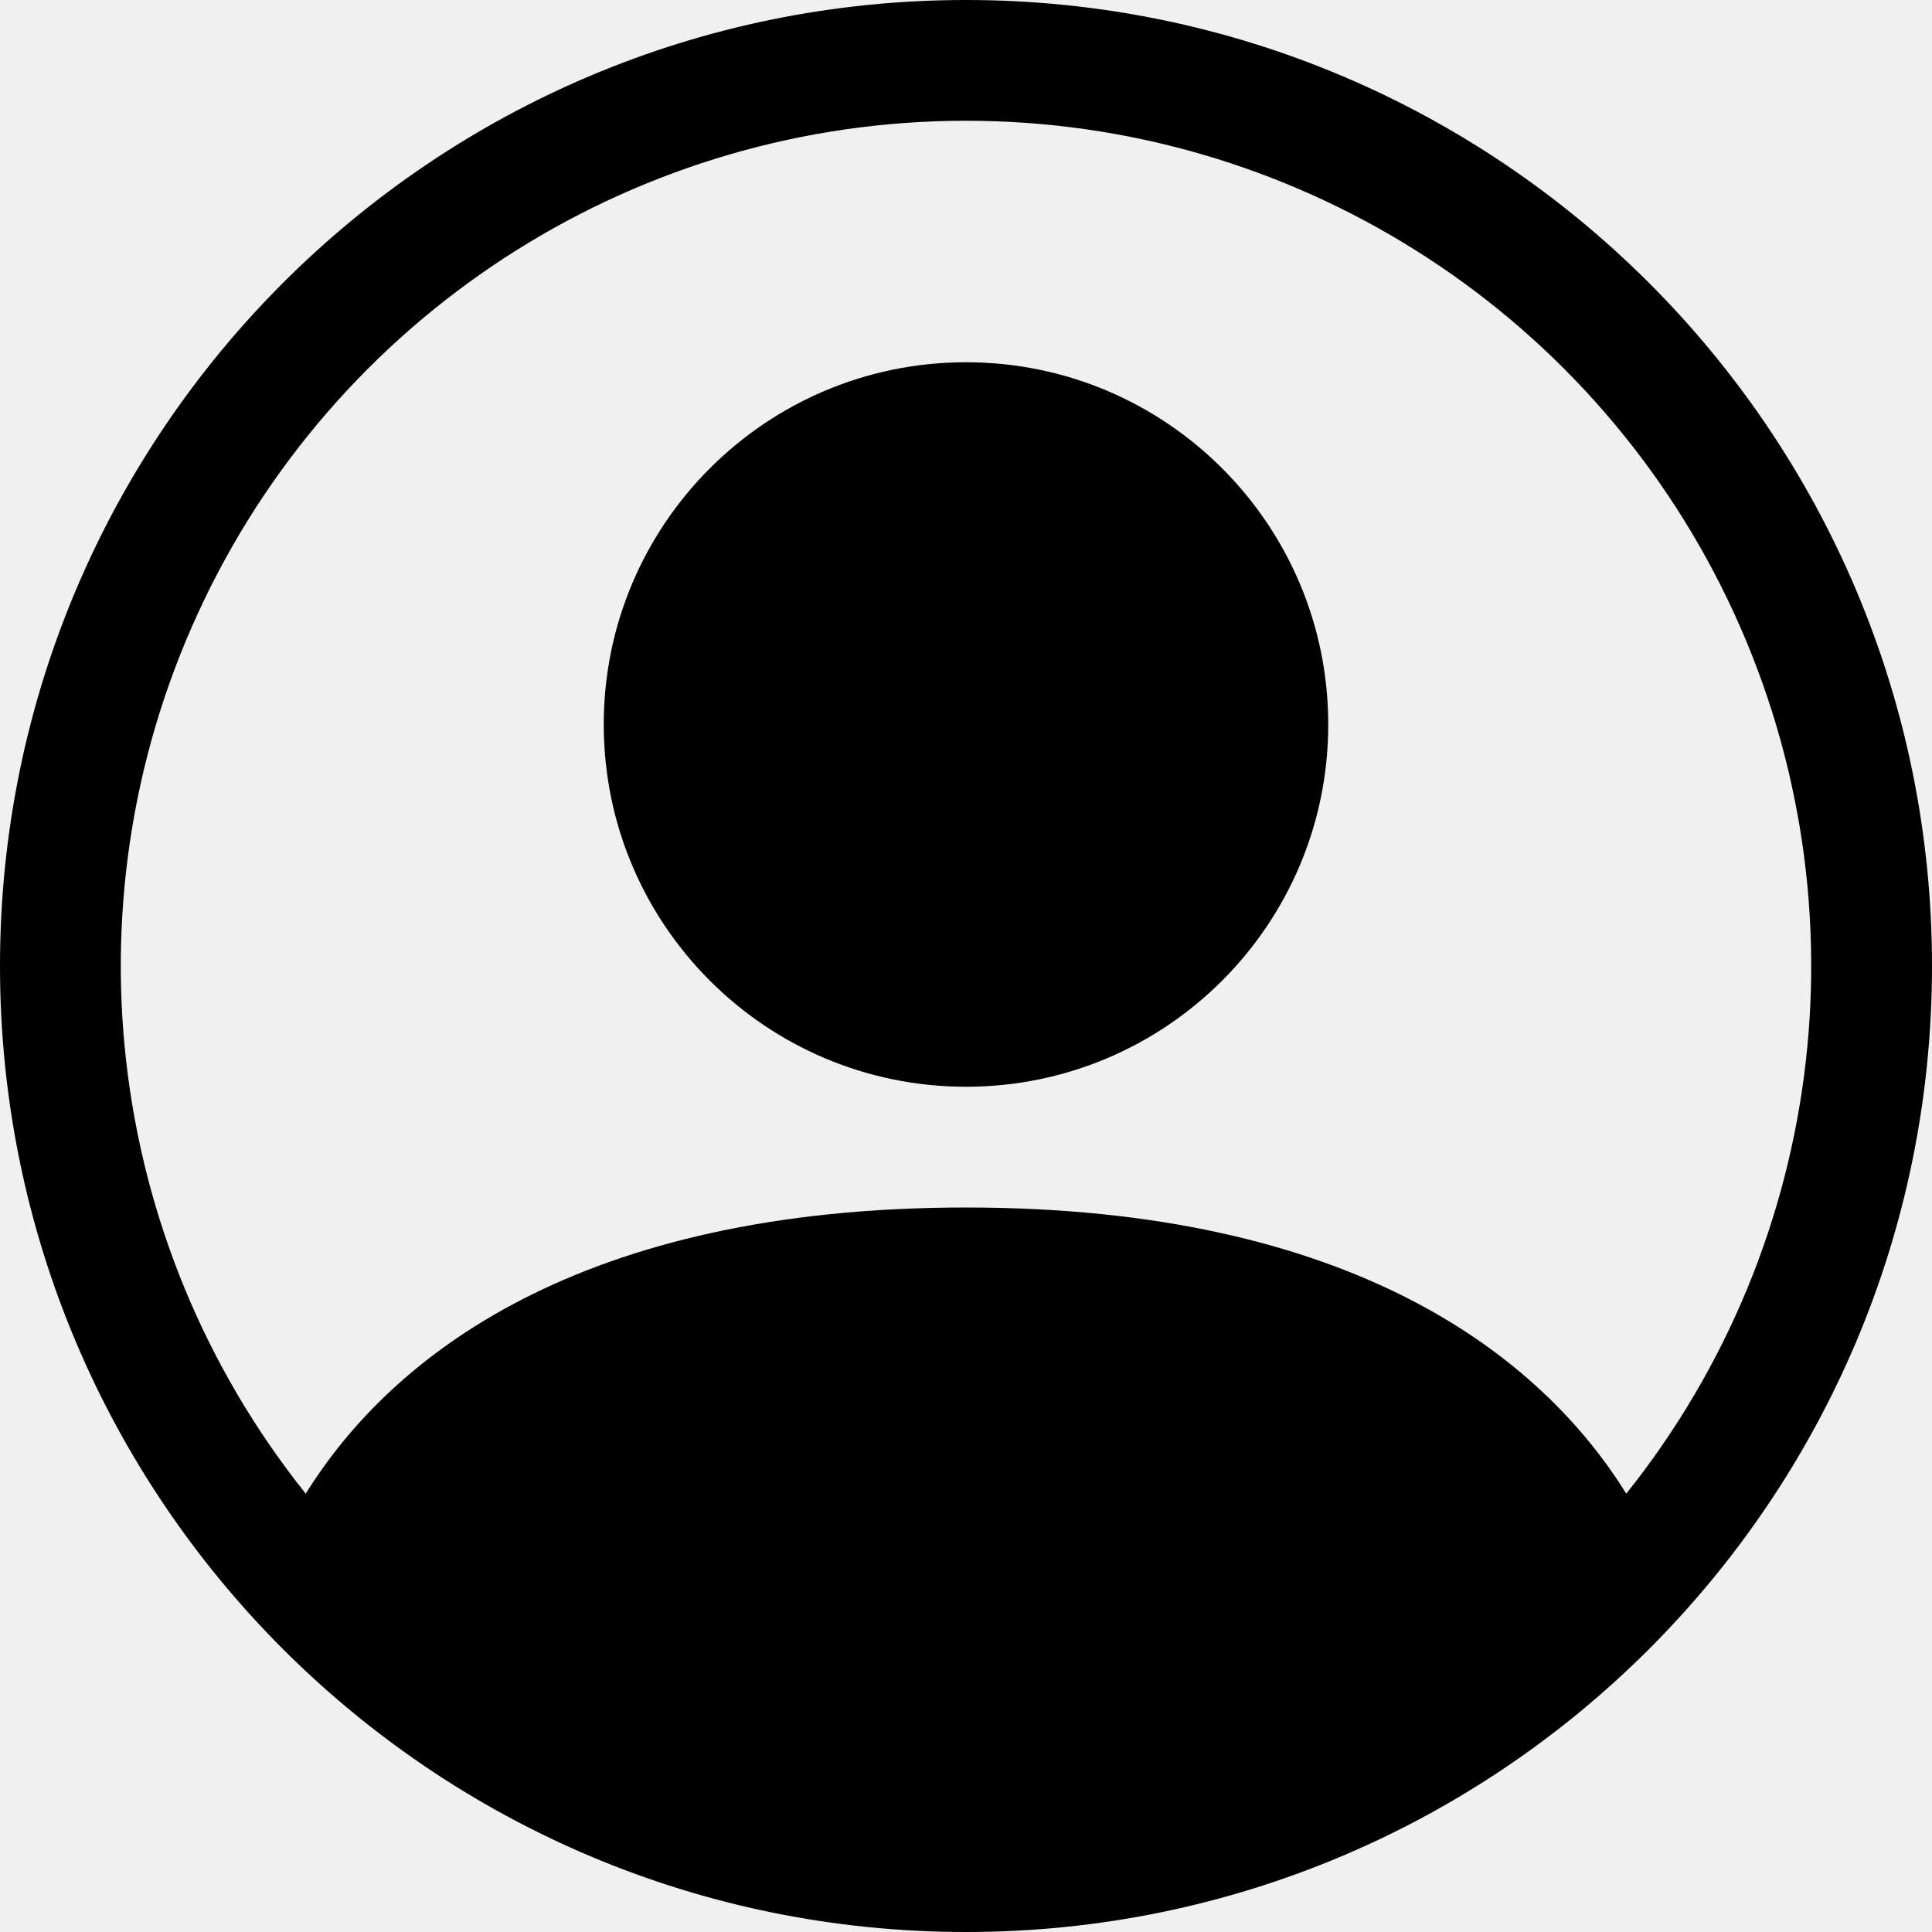
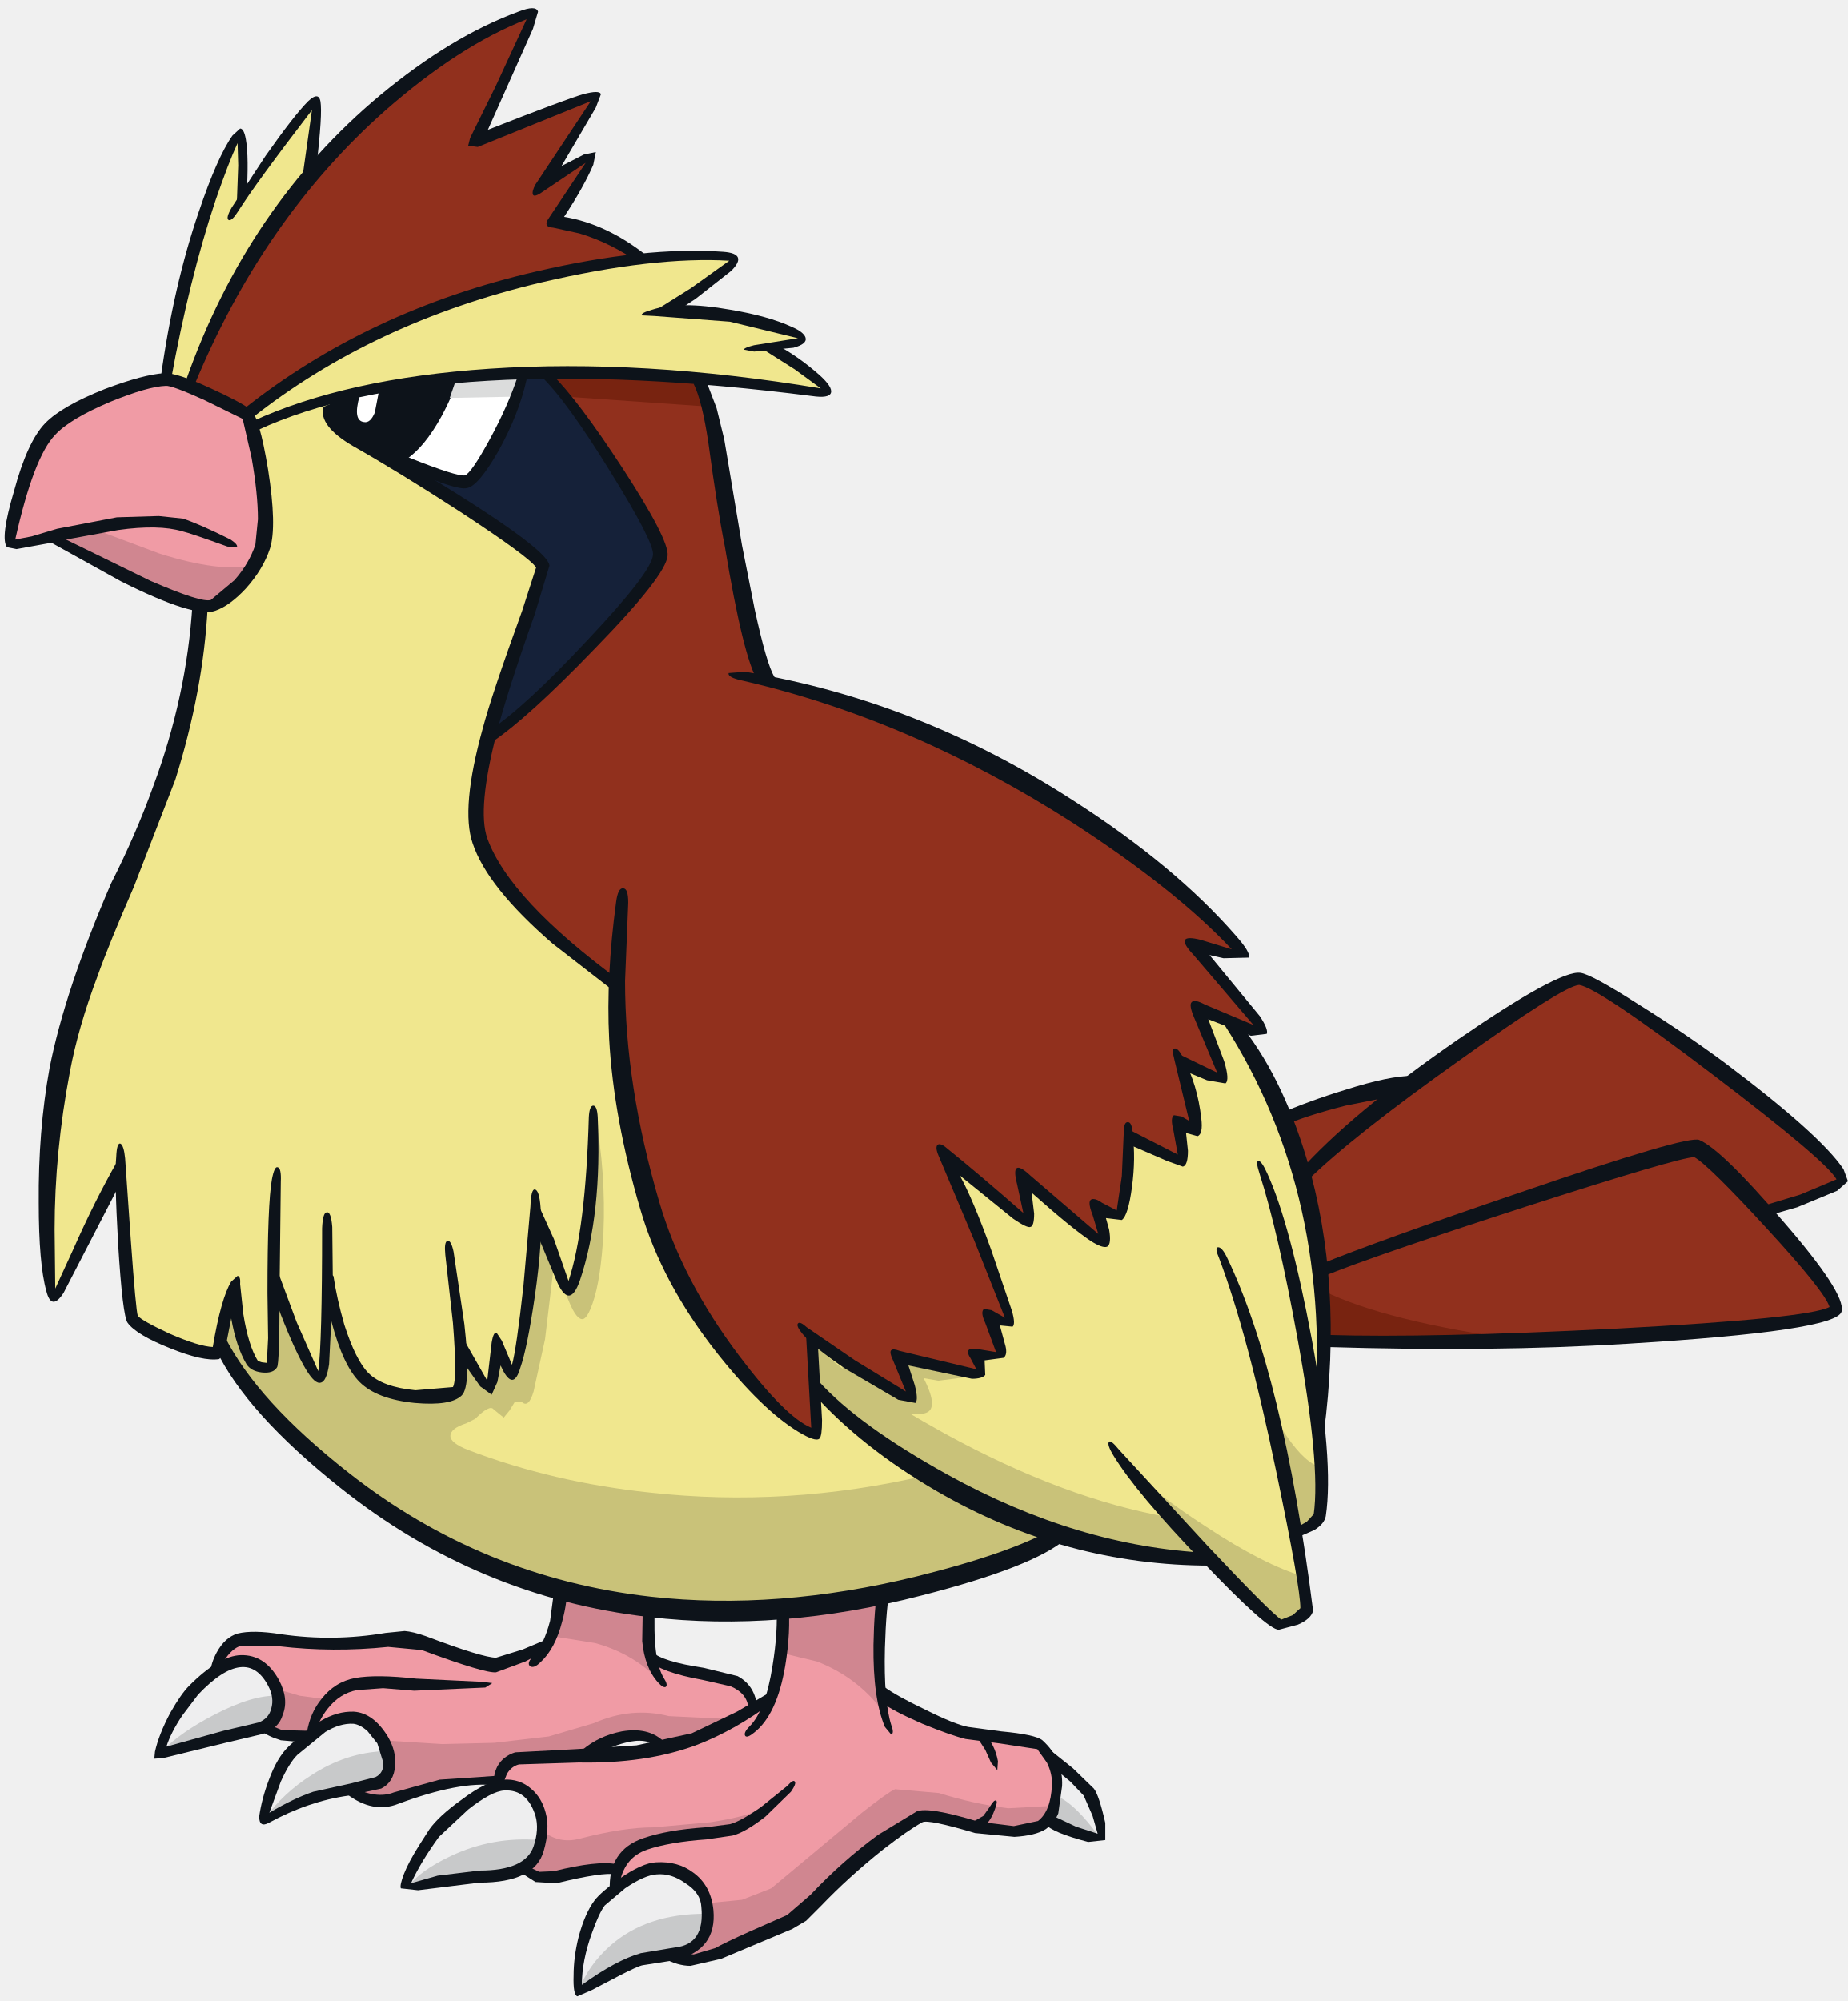
- <svg xmlns="http://www.w3.org/2000/svg" width="16" height="16" fill="currentColor" class="bi bi-person-circle" viewBox="0 0 16 16">
-   <path d="M11 6a3 3 0 1 1-6 0 3 3 0 0 1 6 0" />
-   <path fill-rule="evenodd" d="M0 8a8 8 0 1 1 16 0A8 8 0 0 1 0 8m8-7a7 7 0 0 0-5.468 11.37C3.242 11.226 4.805 10 8 10s4.757 1.225 5.468 2.37A7 7 0 0 0 8 1" />
+ <svg xmlns="http://www.w3.org/2000/svg" version="1.1" width="145px" height="157px" viewBox="-0.4 -0.3 145.45 156.75">
+   <g>
+     <path fill="#eeeeef" d="M82.25 142.6 L81.6 139.0 82.7 138.0 84.2 139.2 85.3 140.4 85.95 142.3 86.2 143.95 84.3 143.5 Q82.55 142.95 82.25 142.6" />
+     <path fill="#f09ba5" d="M47.85 147.9 Q48.0 146.85 48.25 146.3 47.05 146.15 43.3 147.1 42.4 147.3 41.8 147.1 L40.8 146.55 38.65 139.75 Q39.05 138.1 40.3 137.7 L47.9 137.4 Q51.6 137.15 54.2 136.25 L57.75 134.45 60.25 132.8 Q60.85 131.05 61.1 128.7 L61.2 125.6 65.4 123.0 69.2 124.35 Q69.0 125.15 68.9 127.65 68.8 130.55 69.05 132.75 L72.25 134.45 Q74.55 135.5 75.7 135.7 L79.05 136.15 81.55 136.6 82.45 137.8 Q82.95 138.85 82.9 139.9 82.75 142.2 81.55 143.05 80.9 143.5 79.4 143.55 L76.5 143.15 Q72.5 142.05 72.0 142.35 71.1 142.8 69.15 144.1 66.55 145.85 65.25 147.15 L63.15 149.45 61.7 150.5 Q60.95 150.75 58.8 151.75 56.85 152.65 56.15 153.05 L54.25 153.6 52.0 153.3 47.85 147.9" />
+     <path fill="#f09ba5" d="M58.75 133.8 L55.25 136.95 51.5 136.7 Q50.45 135.7 48.6 136.1 47.35 136.4 46.2 137.1 L42.6 139.5 38.6 139.55 34.35 139.85 30.75 140.85 28.7 141.05 27.25 140.35 23.8 136.05 21.7 135.95 20.15 135.35 16.15 131.3 Q16.2 130.75 16.8 129.8 17.55 128.6 18.45 128.35 19.45 128.1 21.25 128.35 L24.9 128.7 30.05 128.5 31.45 128.4 32.95 128.75 Q37.65 130.55 38.6 130.45 L40.8 129.7 42.7 128.8 43.55 126.2 43.75 124.2 47.55 123.2 50.7 125.65 Q50.5 127.8 50.75 129.45 52.0 130.7 54.95 131.05 L57.4 131.6 Q58.6 132.2 58.75 133.8" />
+     <path fill="#91301d" d="M97.15 95.3 L100.35 87.5 Q102.45 86.6 105.35 85.85 L110.45 85.05 119.05 79.05 Q123.25 76.3 123.95 76.35 125.35 76.55 134.85 83.65 144.5 90.85 144.55 92.15 144.55 92.75 138.15 94.75 144.4 101.3 144.1 102.4 143.85 103.4 127.65 104.3 112.2 105.15 104.0 104.85 L97.15 95.3" />
+     <path fill="#f0e78e" d="M25.85 25.3 L41.15 30.55 83.25 92.3 82.85 120.0 Q79.5 121.95 71.95 123.8 60.75 126.6 50.8 125.45 37.2 123.9 26.65 115.7 19.5 110.15 16.9 105.0 L16.75 105.85 Q15.7 106.0 13.0 104.85 L10.05 103.2 Q9.8 102.8 9.45 98.1 9.15 93.65 9.15 91.35 L6.4 96.8 3.9 101.25 Q3.5 101.25 3.55 95.6 3.6 89.1 4.65 83.6 5.6 78.7 8.55 71.7 L12.4 62.1 14.4 55.5 Q15.3 52.1 15.5 47.1 L15.4 31.25 25.85 25.3" />
+     <path fill="#f0e78e" d="M96.35 79.7 Q105.05 93.3 103.35 112.15 103.75 116.55 103.45 118.55 103.4 119.0 102.65 119.55 L101.6 120.1 Q102.6 125.65 102.45 126.0 102.4 126.4 101.5 126.8 L100.25 127.15 Q99.85 127.15 94.9 122.0 84.4 121.5 74.05 115.9 66.95 112.05 63.95 108.65 L60.25 99.45 70.95 80.25 91.75 76.15 96.35 79.7" />
+     <path fill="#91301d" d="M87.05 65.6 Q91.3 68.6 94.7 71.65 97.5 74.15 97.35 74.35 97.1 74.7 93.3 73.6 99.1 79.95 98.8 80.35 98.45 80.8 93.75 78.6 96.0 83.8 95.65 84.05 95.35 84.25 92.6 82.95 L93.5 86.15 Q93.85 88.1 93.65 88.15 L92.85 87.95 92.3 87.6 Q92.9 90.5 92.45 90.6 L88.55 88.85 Q88.6 90.6 88.25 92.75 L87.65 94.95 Q87.3 95.2 85.75 94.05 86.75 96.65 86.4 96.95 86.1 97.3 79.95 91.85 80.85 95.2 80.4 95.3 79.95 95.4 73.95 90.15 79.25 103.2 78.95 103.4 78.65 103.65 77.4 102.85 78.5 105.65 78.3 106.0 78.05 106.3 76.4 106.0 77.05 107.0 76.5 107.3 75.95 107.65 70.3 106.1 71.6 109.2 71.15 109.3 L67.9 107.55 63.45 104.55 63.8 112.0 Q62.5 112.55 58.05 107.1 53.0 100.9 51.0 94.05 48.35 84.9 48.35 77.05 39.35 70.6 37.5 65.5 36.4 62.35 39.3 53.2 42.4 44.5 42.35 43.9 42.3 43.2 36.0 39.1 L27.65 34.0 Q25.85 32.95 25.55 32.35 25.4 32.1 25.6 31.1 27.95 30.2 32.7 29.5 42.3 28.1 54.6 29.1 55.15 30.2 55.55 32.75 L56.45 38.7 57.95 46.85 Q58.9 51.45 59.7 52.8 73.9 56.4 87.05 65.6" />
+     <path fill="#152139" d="M42.75 29.0 Q44.8 30.95 48.1 36.45 51.45 41.9 51.35 43.05 51.25 44.5 46.1 50.0 41.1 55.25 38.35 57.1 L42.35 43.85 Q41.6 42.9 33.75 37.85 L25.75 32.65 Q25.4 32.35 25.5 31.55 L25.65 30.85 Q30.05 29.25 36.85 28.95 40.25 28.8 42.75 29.0" />
+     <path fill="#ffffff" d="M30.85 29.85 Q36.85 28.85 40.7 28.8 39.9 31.25 38.4 34.1 36.85 37.0 36.25 37.1 35.5 37.25 31.75 35.75 28.0 34.25 26.6 33.25 L25.9 32.7 Q25.3 31.95 25.65 30.85 L30.85 29.85" />
+     <path fill="#0d131a" d="M31.55 35.5 Q30.45 35.2 28.3 34.15 26.2 33.1 25.75 32.65 25.4 32.3 25.5 31.55 L25.65 30.85 Q30.2 29.5 35.5 29.15 35.5 29.95 34.35 32.1 33.0 34.55 31.55 35.5" />
+     <path fill="#f0e78e" d="M57.3 19.75 L54.95 21.8 52.15 23.8 Q56.05 23.45 62.75 25.9 L60.2 26.7 63.35 28.85 64.65 30.15 48.3 28.75 Q29.9 28.2 19.65 32.95 L19.05 31.95 Q29.8 23.4 44.55 20.6 L53.7 19.6 57.3 19.75" />
+     <path fill="#91301d" d="M50.2 19.65 Q45.6 20.15 39.35 21.9 26.95 25.5 19.05 31.95 L14.45 29.45 Q20.45 14.9 31.4 6.2 36.9 1.85 41.4 0.45 41.7 0.6 37.05 10.45 46.15 6.85 46.3 7.05 L42.15 14.1 44.0 12.85 Q45.9 11.6 46.05 11.7 46.35 11.95 43.2 16.75 L45.3 17.2 Q47.85 18.0 50.2 19.65" />
+     <path fill="#f0e78e" d="M24.4 7.35 L24.2 10.55 23.85 13.65 20.55 18.15 Q16.75 23.8 14.4 29.75 L12.6 29.2 Q14.25 20.25 16.45 14.4 18.1 9.9 18.55 10.1 18.8 10.25 18.55 15.15 24.2 7.3 24.4 7.35" />
+     <path fill="#eeeeef" d="M12.3 137.25 Q12.55 136.0 13.45 134.35 14.2 133.0 14.85 132.35 L16.75 130.85 Q17.95 130.05 18.5 130.05 19.45 130.1 20.05 130.45 L21.1 131.8 Q21.7 132.85 21.55 133.8 21.35 134.85 20.15 135.35 L16.8 136.1 Q14.05 136.6 12.3 137.25" />
+     <path fill="#eeeeef" d="M28.85 135.2 L29.75 136.3 Q31.0 138.8 29.35 139.65 L26.1 140.35 Q23.3 140.8 20.5 142.35 20.65 141.05 21.15 139.6 21.8 137.95 22.7 137.1 L25.0 135.2 Q26.25 134.45 27.45 134.55 28.1 134.6 28.85 135.2" />
+     <path fill="#eeeeef" d="M41.95 144.9 Q41.6 146.1 40.5 146.55 L37.35 147.0 33.2 147.45 31.65 147.75 Q31.5 147.65 32.35 146.0 L33.8 143.6 Q34.5 142.65 36.15 141.4 38.1 139.95 39.25 139.85 40.35 139.8 41.2 140.6 41.8 141.2 42.1 142.15 42.4 143.2 41.95 144.9" />
+     <path fill="#eeeeef" d="M51.3 146.4 Q52.8 146.3 53.85 147.1 55.1 148.0 55.3 149.7 55.45 151.25 54.3 152.3 L52.8 153.1 50.1 153.5 Q49.55 153.6 47.25 154.85 45.2 155.95 45.15 155.8 44.75 154.3 45.6 151.8 46.15 150.2 46.8 149.15 47.1 148.6 48.6 147.6 50.3 146.45 51.3 146.4" />
+     <path fill="#ffffff" d="M29.4 30.25 L29.1 31.8 Q28.75 32.65 28.25 32.55 27.35 32.45 27.9 30.5 L29.4 30.25" />
+     <path fill="#f09ba5" d="M12.6 29.2 Q13.25 29.15 16.05 30.45 L19.05 31.95 Q19.45 32.25 20.05 36.25 20.7 40.6 20.15 42.35 19.6 43.9 18.4 45.3 17.35 46.55 16.35 46.95 15.4 47.4 10.1 44.95 6.05 43.1 3.65 41.7 L0.5 42.1 Q0.2 41.7 1.15 38.35 2.25 34.65 3.6 33.2 4.8 31.9 8.05 30.55 11.1 29.3 12.6 29.2" />
+     <path fill="#c9c279" d="M45.9 93.85 L46.4 88.55 46.45 87.0 Q47.3 91.7 47.1 96.35 46.9 100.05 46.25 101.9 45.85 103.05 45.5 103.15 45.0 103.25 44.4 101.8 L43.2 98.9 42.5 104.75 41.6 108.85 Q41.2 110.2 40.65 109.65 L40.1 109.7 39.7 110.35 39.25 110.9 38.45 110.25 Q38.15 109.85 37.0 111.0 L36.3 111.35 Q35.05 111.75 35.05 112.35 35.05 112.9 36.45 113.45 43.15 116.0 50.75 116.8 61.55 118.0 72.5 115.45 L76.2 117.4 Q80.4 119.5 82.75 119.95 78.65 122.2 72.0 123.9 58.65 127.4 45.85 124.85 33.0 122.3 23.7 113.35 20.8 110.5 18.6 107.4 L17.0 104.85 Q16.95 104.5 17.55 102.7 L18.1 100.95 18.55 103.65 Q19.05 106.4 19.55 106.75 20.35 107.25 20.95 106.75 L21.15 100.3 Q24.35 107.7 24.75 107.65 25.15 107.6 25.35 100.5 L26.4 103.75 Q27.55 107.15 28.35 107.75 29.6 108.7 31.45 109.1 33.85 109.65 35.6 108.75 35.95 108.6 35.75 105.45 37.8 108.5 38.1 108.4 38.35 108.35 38.7 105.15 39.6 107.35 39.85 107.35 40.1 107.35 40.75 103.65 41.5 99.35 41.75 94.95 L44.3 100.65 Q45.4 98.9 45.9 93.85" />
+     <path fill="#c9c279" d="M72.7 115.25 Q69.25 113.2 66.25 110.7 L63.95 108.6 63.7 105.15 Q66.9 108.25 73.95 112.15 83.35 117.3 91.65 118.75 L94.6 122.05 Q83.6 121.95 72.7 115.25" />
+     <path fill="#c9c279" d="M103.55 114.8 L103.7 116.3 Q103.8 117.9 103.4 118.5 102.8 119.45 101.7 119.7 L99.65 110.05 Q99.9 110.95 100.9 112.4 102.35 114.5 103.55 114.8" />
+     <path fill="#c9c279" d="M102.2 123.4 L102.55 126.2 Q102.2 126.8 100.25 127.15 98.05 125.6 93.45 120.45 L89.35 115.55 Q90.7 117.0 94.55 119.5 99.1 122.5 102.2 123.4" />
+     <path fill="#d08690" d="M21.5 132.3 L23.2 132.8 25.45 133.1 24.9 133.8 Q24.35 134.7 24.35 135.6 22.7 136.35 20.5 135.3 21.6 134.1 21.5 132.3" />
+     <path fill="#d08690" d="M40.95 137.65 Q39.95 137.85 39.5 138.3 39.15 138.65 38.9 139.55 36.25 139.05 32.9 140.1 L29.35 140.95 Q28.35 140.95 27.45 140.25 29.35 139.95 29.9 138.95 30.3 138.35 30.0 137.25 L29.65 136.3 34.4 136.6 38.5 136.5 42.8 136.0 46.35 134.95 Q49.3 133.65 52.25 134.4 L57.4 134.65 Q54.0 136.9 52.0 136.9 50.8 135.85 49.25 135.85 48.3 135.85 47.0 136.65 L45.95 137.4 40.95 137.65" />
+     <path fill="#d08690" d="M42.4 143.5 Q43.65 144.45 45.2 144.05 48.65 143.15 51.05 143.15 L55.5 142.75 Q58.8 142.25 59.85 141.5 58.2 143.0 57.0 143.3 L54.3 143.65 51.4 144.1 Q48.65 145.0 48.3 146.5 L44.7 146.75 42.7 147.25 Q41.7 147.3 40.8 146.6 42.35 144.4 42.4 143.5" />
+     <path fill="#d08690" d="M78.25 143.6 L75.2 142.65 Q73.25 142.0 72.5 142.25 69.8 143.15 66.1 146.85 L62.45 150.45 56.2 153.05 53.6 153.5 52.7 153.3 Q54.65 152.9 55.25 150.95 L55.45 149.1 58.0 148.85 60.3 147.95 67.5 141.95 Q69.55 140.35 70.05 140.15 L73.5 140.45 Q76.2 141.3 78.95 141.65 L82.6 141.45 81.8 142.7 Q80.55 143.9 78.25 143.6" />
+     <path fill="#d08690" d="M43.0 128.1 L43.75 124.3 50.75 125.7 Q50.5 128.9 51.35 131.45 49.35 129.45 46.45 128.65 L43.0 128.1" />
+     <path fill="#d08690" d="M61.2 129.45 L61.2 125.85 69.3 124.75 Q68.4 127.85 69.0 133.9 67.0 131.3 63.9 130.1 L61.2 129.45" />
+     <path fill="#c8c9ca" d="M21.5 132.8 L21.55 133.15 21.35 134.15 Q20.85 135.3 18.1 135.8 L12.35 137.15 Q13.85 135.65 16.45 134.3 19.5 132.7 21.5 132.8" />
+     <path fill="#c8c9ca" d="M29.95 137.15 L30.15 137.65 Q30.3 138.3 30.1 138.75 29.5 139.95 26.25 140.3 24.85 140.5 22.5 141.5 21.5 142.0 20.45 142.45 21.9 140.45 24.1 139.05 26.85 137.25 29.95 137.15" />
+     <path fill="#c8c9ca" d="M42.05 144.15 L41.9 144.8 Q41.65 145.6 41.2 146.05 40.35 147.0 37.15 147.0 L33.7 147.45 31.7 147.85 Q32.65 146.55 35.1 145.4 38.4 143.85 42.05 144.15" />
+     <path fill="#c8c9ca" d="M55.1 149.95 L55.35 150.6 Q55.5 151.3 54.95 151.85 53.75 153.05 51.0 153.35 49.65 153.55 47.25 154.8 L45.15 156.0 Q45.9 154.0 47.65 152.45 50.5 149.95 55.1 149.95" />
+     <path fill="#c8c9ca" d="M86.2 144.0 L83.8 143.2 82.1 142.4 82.8 140.7 Q84.25 141.3 86.2 144.0" />
+     <path fill="#d08690" d="M6.8 40.9 L12.15 42.9 Q16.9 44.4 19.6 43.85 17.45 46.8 15.9 46.95 14.3 47.15 3.85 41.75 L6.8 40.9" />
+     <path fill="#782310" d="M55.6 31.35 L44.15 30.55 42.8 28.75 54.5 29.15 55.6 31.35" />
+     <path fill="#dbdcdc" d="M40.2 30.55 L35.0 30.65 35.5 29.2 34.0 29.3 34.05 29.0 40.75 28.75 40.2 30.55" />
+     <path fill="#c9c279" d="M67.35 109.5 L65.4 106.1 Q70.75 109.6 71.25 109.4 71.7 109.2 70.6 106.25 L76.6 107.6 73.45 108.0 72.3 107.8 Q73.4 109.95 72.65 110.45 71.55 111.1 67.35 109.5" />
+     <path fill="#782310" d="M103.8 100.95 Q108.75 103.35 119.25 104.8 L103.9 105.0 103.8 100.95" />
+     <path fill="#0d131a" d="M42.85 43.85 L41.7 47.65 Q39.55 53.7 38.7 57.0 37.15 63.0 37.95 65.3 39.7 70.15 48.5 76.6 L48.45 77.1 48.0 77.4 43.1 73.6 Q37.95 69.15 36.8 65.7 35.85 62.95 37.6 56.65 38.3 54.0 40.7 47.4 L41.8 44.0 Q41.3 43.2 35.8 39.6 30.85 36.4 27.4 34.45 24.65 32.85 25.05 31.35 L26.05 30.95 Q25.9 31.85 26.1 32.2 26.45 32.75 27.9 33.6 42.7 42.2 42.85 43.85" />
+     <path fill="#0d131a" d="M40.75 28.95 L41.05 29.2 Q40.45 31.9 38.85 34.8 37.25 37.6 36.35 37.75 35.55 37.95 31.65 36.25 27.9 34.6 26.35 33.55 26.25 33.45 26.3 33.05 L26.55 32.75 Q27.95 33.75 31.8 35.35 35.55 36.85 36.2 36.75 36.7 36.55 38.1 34.0 39.6 31.25 40.35 28.95 40.45 28.8 40.75 28.95" />
+     <path fill="#0d131a" d="M59.7 26.85 Q59.6 26.75 60.0 26.55 60.45 26.3 60.6 26.4 62.4 27.35 64.1 28.85 65.15 29.8 65.0 30.25 64.85 30.7 63.5 30.5 49.0 28.65 38.0 29.3 26.85 29.95 19.85 33.2 L19.45 32.95 Q19.25 32.6 19.45 32.5 26.85 29.1 38.15 28.35 50.1 27.55 64.2 29.9 L62.15 28.4 59.7 26.85" />
+     <path fill="#0d131a" d="M56.55 19.15 Q58.5 19.3 57.15 20.65 L54.35 22.85 52.6 24.0 Q52.35 24.15 51.45 23.6 L54.0 22.0 57.0 19.85 Q51.05 19.5 42.25 21.55 28.9 24.7 19.35 32.3 19.15 32.45 18.85 32.1 18.55 31.7 18.75 31.55 28.55 23.75 41.8 20.7 50.4 18.7 56.55 19.15" />
+     <path fill="#0d131a" d="M50.95 23.7 Q53.1 23.0 57.05 23.7 60.05 24.2 61.9 25.05 62.85 25.45 63.0 25.9 63.15 26.4 62.05 26.7 L58.95 27.0 58.15 26.85 Q58.15 26.7 58.95 26.5 L62.4 25.95 57.05 24.65 51.1 24.2 50.1 24.15 Q50.05 23.95 50.95 23.7" />
+     <path fill="#0d131a" d="M41.95 0.25 L41.55 1.6 38.0 9.55 Q44.25 7.1 45.5 6.75 46.8 6.4 46.9 6.75 L46.5 7.8 43.8 12.4 45.55 11.5 46.5 11.3 46.3 12.3 Q45.55 14.05 44.0 16.4 47.35 16.95 50.5 19.45 L49.95 20.05 Q47.7 18.45 45.2 17.7 L43.15 17.25 Q42.3 17.2 42.8 16.5 L45.7 12.15 42.35 14.4 Q41.65 14.9 41.55 14.65 41.45 14.4 41.75 13.85 L46.1 7.3 37.2 10.9 36.45 10.8 36.6 10.2 38.6 6.15 41.05 0.85 Q35.7 2.95 29.9 8.05 20.3 16.55 14.9 29.65 14.85 29.85 14.5 29.65 14.2 29.45 14.25 29.25 19.1 15.5 29.55 6.8 35.1 2.2 40.4 0.25 41.8 -0.3 41.95 0.25" />
+     <path fill="#0d131a" d="M23.85 7.3 Q24.8 6.4 24.85 7.6 24.95 8.9 24.35 13.7 L23.85 13.85 Q23.35 13.85 23.35 13.65 L24.15 8.0 Q19.7 13.8 18.35 15.95 17.85 16.75 17.6 16.65 17.35 16.5 17.85 15.65 L20.5 11.6 Q22.75 8.4 23.85 7.3" />
+     <path fill="#0d131a" d="M17.9 10.0 L18.5 9.45 Q18.8 9.45 18.95 10.3 19.2 11.7 19.0 14.85 L18.25 15.1 18.35 12.35 18.3 10.6 Q17.6 12.1 16.55 15.15 14.5 21.3 13.05 29.3 L12.65 29.4 12.25 29.1 Q13.25 21.85 15.25 16.0 16.7 11.7 17.9 10.0" />
+     <path fill="#0d131a" d="M12.55 28.7 Q13.5 28.65 16.2 29.9 18.5 30.95 19.3 31.55 20.0 32.05 20.7 36.3 21.4 40.75 20.85 42.5 20.3 44.15 18.95 45.65 17.7 47.0 16.55 47.4 14.95 48.0 9.15 45.1 L3.65 42.05 0.9 42.55 0.15 42.4 Q-0.4 41.7 0.7 38.0 1.75 34.1 3.15 32.65 4.45 31.3 7.85 29.95 10.9 28.8 12.55 28.7 M19.4 35.35 L18.7 32.3 15.65 30.8 Q13.1 29.65 12.65 29.7 11.25 29.75 8.3 30.95 5.1 32.3 3.95 33.55 2.25 35.3 0.8 41.8 L2.1 41.55 4.1 40.95 8.8 40.05 12.1 39.95 14.0 40.15 Q15.35 40.6 17.75 41.8 18.35 42.2 18.25 42.4 L17.5 42.35 Q14.6 41.3 13.95 41.15 12.1 40.6 8.9 41.05 L4.8 41.8 11.45 45.05 Q15.5 46.8 16.2 46.55 L18.05 45.0 Q19.2 43.7 19.7 42.2 L19.9 40.2 Q19.9 38.2 19.4 35.35" />
+     <path fill="#0d131a" d="M54.2 29.55 L54.55 29.15 55.1 29.1 56.0 31.45 56.6 33.9 58.0 42.25 59.0 47.3 Q59.95 51.65 60.55 52.6 60.65 52.8 60.0 52.95 59.35 53.15 59.25 52.95 58.1 51.1 56.65 42.35 56.05 39.35 55.35 34.15 54.85 30.85 54.2 29.55" />
+     <path fill="#0d131a" d="M42.15 28.9 Q42.05 28.8 42.45 28.7 L43.0 28.75 Q45.1 30.8 48.65 36.25 52.25 41.8 52.15 43.05 52.05 44.6 46.45 50.35 41.15 55.85 38.3 57.75 L38.1 57.35 Q38.05 56.9 38.15 56.8 40.9 55.0 45.85 49.7 50.9 44.35 51.0 43.0 51.1 42.05 47.7 36.55 44.2 30.85 42.15 28.9" />
+     <path fill="#0d131a" d="M14.75 46.9 L15.35 46.8 Q15.95 46.9 15.95 47.1 15.6 53.7 13.4 60.7 L10.15 69.1 Q8.15 73.7 7.3 76.1 5.75 80.2 5.1 83.7 3.9 90.0 3.9 96.1 L3.95 100.75 5.35 97.7 Q7.05 93.85 8.85 90.7 L9.15 92.3 4.6 101.1 Q3.65 102.55 3.25 100.95 2.65 98.8 2.65 94.0 2.6 88.35 3.5 83.4 4.7 77.3 8.35 68.85 10.3 65.0 11.65 61.25 14.3 54.15 14.75 46.9" />
+     <path fill="#0d131a" d="M8.75 90.4 Q8.8 89.2 9.1 89.35 9.35 89.5 9.45 90.5 L9.9 96.95 Q10.3 102.5 10.45 102.9 10.8 103.3 12.95 104.3 15.25 105.3 16.35 105.35 17.0 101.5 17.8 100.2 L18.3 99.75 Q18.55 99.8 18.5 100.4 L18.75 102.75 Q19.15 105.25 19.9 106.45 L20.2 106.55 20.6 106.6 20.7 104.65 20.65 101.1 Q20.65 94.05 21.0 92.15 21.2 91.1 21.45 91.2 21.75 91.25 21.7 92.35 L21.6 101.1 Q21.6 106.7 21.4 106.95 21.1 107.45 20.2 107.35 19.35 107.25 19.0 106.7 18.2 105.35 17.8 103.1 L17.25 105.9 16.85 106.3 Q15.6 106.5 13.0 105.45 10.35 104.4 9.65 103.45 9.25 102.9 8.9 97.25 8.6 91.9 8.75 90.4" />
+     <path fill="#0d131a" d="M24.95 96.0 Q25.0 94.8 25.3 94.75 25.65 94.65 25.75 95.9 L25.8 100.7 25.5 106.7 Q25.3 108.05 24.85 108.15 24.4 108.3 23.7 107.15 22.85 105.75 21.7 102.8 L20.7 100.1 21.05 99.6 Q21.45 99.3 21.5 99.5 L22.95 103.4 24.65 107.25 Q24.95 105.1 24.95 96.0" />
+     <path fill="#0d131a" d="M34.65 98.1 Q34.55 97.1 34.8 97.0 35.1 96.9 35.3 97.85 L36.15 103.55 Q36.7 108.4 35.95 109.15 35.1 110.0 32.25 109.75 29.25 109.45 27.9 108.1 26.6 106.8 25.7 103.4 L25.0 100.2 Q24.95 100.0 25.4 99.8 25.8 99.6 25.85 99.8 26.1 101.5 26.7 103.6 27.6 106.4 28.6 107.4 29.7 108.5 32.3 108.75 L35.25 108.5 Q35.6 107.9 35.25 103.45 L34.65 98.1" />
+     <path fill="#0d131a" d="M41.35 94.3 Q41.4 92.9 41.7 92.95 42.05 93.0 42.15 94.35 42.35 96.8 41.7 101.35 41.1 105.45 40.55 107.0 40.05 108.7 39.25 107.3 L39.0 106.8 38.75 108.1 38.3 109.1 37.4 108.45 35.6 105.9 Q35.5 105.7 35.75 105.15 36.0 104.55 36.1 104.75 L37.95 108.0 38.3 105.0 Q38.45 104.1 38.7 104.25 L39.1 104.85 39.9 106.75 Q40.25 105.5 40.8 100.55 L41.35 94.3" />
+     <path fill="#0d131a" d="M45.95 87.25 Q46.0 86.35 46.3 86.35 46.6 86.35 46.65 87.25 47.0 94.9 45.25 100.1 44.4 102.55 43.35 100.0 L41.4 95.3 Q41.3 95.1 41.6 94.55 41.9 94.0 42.0 94.2 L43.2 96.85 44.35 100.15 Q45.7 96.1 45.95 87.25" />
+     <path fill="#0d131a" d="M48.1 70.3 Q48.25 69.2 48.65 69.25 49.05 69.25 49.05 70.35 L49.05 70.4 48.8 76.55 Q48.8 84.75 51.5 93.95 53.3 100.1 57.75 106.0 61.4 110.85 63.45 111.7 L63.05 104.55 63.5 104.5 Q63.95 104.6 63.95 104.8 L64.3 111.1 Q64.3 112.35 64.1 112.55 63.8 112.85 62.4 112.0 59.55 110.25 56.1 105.9 51.7 100.35 50.0 94.5 47.9 87.35 47.55 81.1 47.3 76.2 48.1 70.3" />
+     <path fill="#0d131a" d="M92.05 82.8 Q91.8 81.85 92.05 81.85 92.35 81.8 92.75 82.65 93.85 84.7 94.15 87.35 94.3 88.6 93.85 88.75 L92.95 88.5 93.1 89.9 Q93.1 91.05 92.7 91.15 L91.45 90.7 88.45 89.4 Q88.25 89.3 88.3 88.7 88.35 88.15 88.5 88.25 L92.3 90.2 91.95 88.25 Q91.7 87.3 92.0 87.1 L92.6 87.2 93.2 87.55 92.05 82.8" />
+     <path fill="#0d131a" d="M88.05 88.5 Q88.05 87.65 88.35 87.65 88.7 87.6 88.75 88.55 89.0 90.5 88.7 92.75 88.4 95.0 87.9 95.35 L86.65 95.2 86.9 96.1 Q87.1 97.25 86.75 97.45 86.4 97.6 85.45 97.0 83.95 96.0 80.8 93.2 L81.0 94.85 Q81.0 95.85 80.7 95.9 80.45 96.0 79.35 95.25 L75.15 91.85 Q76.15 93.65 77.6 97.65 L79.25 102.5 Q79.55 103.55 79.3 103.75 L78.3 103.65 78.75 105.3 Q78.9 105.95 78.6 106.2 L77.1 106.4 77.15 107.55 Q76.9 107.85 76.1 107.85 L71.1 106.8 71.6 108.35 Q71.9 109.5 71.65 109.75 L70.3 109.5 66.2 107.1 Q63.6 105.35 62.75 104.3 62.25 103.7 62.4 103.5 62.55 103.3 63.1 103.8 L66.9 106.4 70.9 108.85 69.85 106.3 Q69.35 105.25 70.4 105.65 L76.45 107.1 76.0 106.25 Q75.4 105.35 76.5 105.5 L78.0 105.75 77.15 103.45 Q76.75 102.6 77.05 102.35 L77.65 102.45 78.7 103.05 76.3 97.0 73.5 90.35 Q73.15 89.55 73.45 89.4 73.7 89.3 74.25 89.8 76.55 91.65 80.15 94.8 L79.65 92.5 Q79.1 90.35 80.7 91.85 L86.05 96.45 85.6 94.95 Q85.1 93.7 85.65 93.7 85.95 93.7 86.35 94.0 L87.5 94.6 87.9 91.9 88.05 88.5" />
+     <path fill="#0d131a" d="M84.1 62.35 Q92.05 67.45 96.85 72.95 98.05 74.3 97.9 74.7 L95.9 74.75 94.8 74.5 98.75 79.3 Q99.45 80.35 99.3 80.7 L98.05 80.85 94.7 79.55 95.95 82.85 Q96.4 84.35 96.05 84.6 L94.6 84.35 92.55 83.5 Q92.35 83.4 92.3 82.8 92.25 82.2 92.4 82.3 L95.4 83.75 93.6 79.45 Q93.15 78.4 93.4 78.2 93.6 77.95 94.45 78.4 L98.25 80.0 93.55 74.5 Q91.9 72.75 94.1 73.3 L96.55 74.05 Q92.1 69.3 83.9 64.0 71.3 55.95 58.05 52.9 56.85 52.65 56.95 52.3 L58.25 52.2 Q71.9 54.45 84.1 62.35" />
+     <path fill="#0d131a" d="M50.85 125.0 Q60.75 126.1 71.75 123.4 79.2 121.55 82.6 119.6 82.8 119.5 83.2 119.9 83.65 120.35 83.5 120.45 80.95 122.65 72.15 124.9 60.95 127.8 50.7 126.6 37.2 125.05 26.35 116.4 18.95 110.5 16.6 105.55 16.55 105.35 16.9 104.85 17.25 104.35 17.3 104.55 19.85 109.6 27.05 115.25 37.55 123.5 50.85 125.0" />
+     <path fill="#0d131a" d="M63.55 108.95 Q63.45 108.85 63.65 108.35 63.9 107.85 64.0 108.0 67.15 111.5 74.2 115.4 84.45 121.05 94.7 121.55 L95.0 122.05 94.9 122.55 Q83.45 122.55 73.35 116.7 67.4 113.25 63.55 108.95" />
+     <path fill="#0d131a" d="M95.95 79.95 Q95.85 79.8 96.35 79.7 L97.05 79.75 Q100.45 83.85 102.45 90.55 105.35 100.35 103.8 112.1 103.75 112.35 103.35 112.1 102.95 111.85 103.0 111.6 104.65 93.5 95.95 79.95" />
+     <path fill="#0d131a" d="M95.55 98.35 Q95.2 97.55 95.45 97.5 95.75 97.45 96.15 98.25 100.6 107.5 102.95 126.1 102.8 126.75 101.75 127.2 L100.25 127.6 Q99.35 127.6 94.25 122.25 89.05 116.85 87.25 113.9 86.7 113.0 86.9 112.8 87.05 112.65 87.7 113.45 L94.7 121.05 Q99.65 126.3 100.45 126.8 L101.35 126.45 101.95 125.9 Q101.95 124.25 100.05 115.15 97.8 104.3 95.55 98.35" />
+     <path fill="#0d131a" d="M98.75 91.75 Q98.4 90.7 98.65 90.7 98.9 90.7 99.35 91.7 101.15 95.65 102.85 104.75 104.6 114.35 103.95 118.65 103.85 119.25 103.05 119.75 L101.9 120.25 Q101.7 120.3 101.6 119.95 101.45 119.6 101.65 119.55 L102.45 119.1 103.0 118.5 Q103.55 114.6 101.7 104.55 100.2 96.3 98.75 91.75" />
+     <path fill="#0d131a" d="M101.8 91.6 Q105.95 86.95 114.35 81.15 122.35 75.65 124.0 75.9 124.85 76.0 128.6 78.4 132.2 80.65 135.25 82.9 142.85 88.6 144.7 91.35 L145.05 92.3 144.2 93.05 141.05 94.35 138.6 95.05 Q138.4 95.05 138.4 94.6 138.45 94.15 138.65 94.15 L141.3 93.35 144.15 92.15 Q143.35 90.7 134.4 83.9 125.45 77.1 123.9 76.85 122.7 76.9 114.45 82.8 106.0 88.8 102.45 92.3 102.3 92.45 102.0 92.1 101.65 91.75 101.8 91.6" />
+     <path fill="#0d131a" d="M100.15 87.05 Q102.7 85.95 105.5 85.1 108.95 84.0 110.8 84.0 111.05 84.0 110.9 84.7 L110.5 85.35 105.5 86.35 Q102.35 87.15 100.55 87.95 100.35 88.05 100.15 87.6 99.95 87.15 100.15 87.05" />
+     <path fill="#0d131a" d="M103.5 98.85 Q107.9 97.05 119.35 93.15 132.45 88.65 133.35 89.05 135.1 89.8 139.9 95.4 144.9 101.15 144.55 102.55 144.2 104.1 127.55 105.1 117.15 105.75 104.0 105.35 L103.8 104.9 Q103.85 104.4 104.05 104.4 112.05 104.65 126.85 103.9 141.9 103.1 143.6 102.2 143.25 101.0 138.6 95.95 134.05 91.0 132.95 90.4 131.65 90.45 119.7 94.3 107.95 98.1 103.85 99.75 103.65 99.85 103.5 99.4 103.3 98.95 103.5 98.85" />
+     <path fill="#0d131a" d="M40.75 129.15 L42.65 128.35 42.9 128.6 42.85 129.1 40.95 130.1 38.65 130.95 Q37.8 131.05 32.8 129.2 L30.15 128.95 Q25.8 129.4 21.55 128.9 L18.6 128.85 Q17.85 129.05 17.2 130.1 16.65 130.9 16.6 131.35 16.55 131.55 16.35 131.35 L16.15 131.0 Q16.2 130.25 16.65 129.4 17.3 128.2 18.3 127.9 19.5 127.6 21.7 127.95 25.8 128.55 29.95 127.85 L31.45 127.7 Q32.1 127.75 33.1 128.1 37.6 129.8 38.65 129.8 L40.75 129.15" />
+     <path fill="#0d131a" d="M50.65 129.55 Q50.8 129.2 50.95 129.35 51.7 130.1 55.0 130.6 L57.65 131.25 Q59.05 132.0 59.2 133.75 L58.9 133.95 Q58.55 133.95 58.5 133.75 58.4 132.6 57.1 132.05 L54.9 131.55 Q51.6 130.95 50.65 130.0 50.5 129.85 50.65 129.55" />
+     <path fill="#0d131a" d="M45.45 137.05 Q46.75 135.95 48.55 135.6 50.6 135.25 51.8 136.35 L51.75 136.75 51.35 136.85 Q50.5 136.05 48.8 136.5 47.6 136.8 46.45 137.5 L45.8 137.4 Q45.3 137.2 45.45 137.05" />
+     <path fill="#0d131a" d="M60.15 132.55 Q60.35 132.45 60.45 132.8 L60.4 133.3 Q57.4 135.55 54.35 136.7 50.4 138.15 45.15 138.05 L40.45 138.2 Q39.85 138.35 39.5 138.95 L39.15 139.85 38.8 140.0 Q38.55 139.95 38.5 139.75 38.4 139.05 38.75 138.35 39.2 137.55 40.15 137.25 L44.9 137.0 49.7 136.7 54.05 135.75 57.6 134.05 60.15 132.55" />
+     <path fill="#0d131a" d="M72.45 133.9 Q74.75 135.05 75.8 135.25 L78.4 135.6 Q81.1 135.85 81.65 136.3 83.3 137.8 83.2 139.9 L82.9 142.05 Q82.6 142.8 81.9 143.3 81.1 143.8 79.45 143.9 L76.35 143.6 Q72.65 142.5 72.2 142.75 71.1 143.35 69.1 144.9 66.4 147.05 64.2 149.35 L63.05 150.5 61.95 151.15 56.35 153.5 53.95 154.05 Q52.95 154.05 51.85 153.45 51.65 153.4 51.85 153.1 52.05 152.8 52.25 152.9 L54.2 153.15 55.9 152.65 Q56.6 152.25 58.6 151.35 L61.55 150.05 63.4 148.45 Q65.9 145.8 68.7 143.75 L71.75 141.9 Q72.65 141.5 76.6 142.7 L79.4 143.05 81.3 142.65 Q82.3 141.9 82.4 139.85 82.45 138.95 82.0 138.05 L81.25 137.0 78.3 136.55 75.6 136.2 Q74.4 135.9 72.2 135.0 69.9 134.0 68.95 133.3 68.75 133.15 68.9 132.55 69.05 132.0 69.2 132.1 70.15 132.8 72.45 133.9" />
+     <path fill="#0d131a" d="M47.6 148.15 Q47.45 144.95 50.25 144.0 52.15 143.35 55.1 143.15 L57.05 142.9 Q57.85 142.7 59.5 141.55 L61.55 139.9 Q62.05 139.35 62.15 139.55 62.3 139.7 61.85 140.35 L59.85 142.3 Q58.25 143.55 57.25 143.8 L55.2 144.1 Q52.35 144.3 50.55 144.9 48.65 145.55 48.35 147.75 L47.6 148.15" />
+     <path fill="#0d131a" d="M42.05 146.65 L43.2 146.6 Q46.6 145.75 48.15 146.05 L48.3 146.5 Q48.3 146.9 48.1 146.85 47.05 146.65 43.4 147.55 L41.75 147.45 40.65 146.75 41.2 146.25 42.05 146.65" />
+     <path fill="#0d131a" d="M26.85 140.5 L27.0 140.15 Q27.15 139.85 27.3 139.95 29.2 140.95 30.6 140.4 L34.2 139.4 38.65 139.1 38.8 139.5 38.55 139.85 Q35.8 139.5 30.95 141.3 28.95 142.1 26.85 140.5" />
+     <path fill="#0d131a" d="M32.35 131.45 L37.55 131.7 38.35 131.8 37.8 132.15 32.2 132.4 29.75 132.2 27.7 132.35 Q26.35 132.6 25.4 133.8 24.6 134.8 24.4 135.95 24.35 136.15 24.05 136.05 L23.75 135.7 Q24.0 134.15 24.9 133.05 25.95 131.7 27.55 131.4 29.2 131.1 32.35 131.45" />
+     <path fill="#0d131a" d="M43.25 124.25 Q43.25 124.05 43.75 124.0 L44.2 124.15 Q44.3 125.3 43.85 126.95 43.3 129.1 42.15 130.15 41.6 130.7 41.3 130.45 41.05 130.2 41.6 129.65 42.4 128.8 42.9 126.9 L43.25 124.25" />
+     <path fill="#0d131a" d="M50.2 125.6 Q50.25 125.4 50.7 125.45 51.2 125.5 51.15 125.7 50.95 129.95 51.85 131.4 52.2 131.95 52.0 132.1 51.8 132.2 51.4 131.75 50.35 130.6 50.15 128.5 L50.2 125.6" />
+     <path fill="#0d131a" d="M60.7 125.65 Q60.7 125.45 61.2 125.4 61.65 125.35 61.65 125.55 61.85 127.75 61.4 130.45 60.75 134.3 58.95 135.7 58.4 136.15 58.25 135.95 58.1 135.7 58.6 135.2 59.85 133.95 60.4 130.45 60.85 127.7 60.7 125.65" />
+     <path fill="#0d131a" d="M68.7 124.25 Q68.75 124.05 69.2 124.15 69.7 124.25 69.65 124.45 69.35 125.75 69.25 129.05 69.15 133.2 69.75 135.1 70.0 135.75 69.75 135.85 L69.25 135.25 Q68.3 133.0 68.35 128.8 68.4 125.95 68.7 124.25" />
+     <path fill="#0d131a" d="M82.45 138.4 L82.1 137.6 Q81.9 136.85 82.05 136.9 L84.05 138.5 85.7 140.1 Q86.1 140.6 86.6 142.8 L86.6 144.15 85.25 144.3 Q82.4 143.55 81.9 142.9 81.8 142.8 82.05 142.45 L82.5 142.25 84.3 143.1 86.0 143.65 85.6 142.25 84.9 140.65 83.85 139.55 82.45 138.4" />
+     <path fill="#0d131a" d="M13.0 134.15 Q13.85 132.65 14.5 132.0 16.85 129.65 18.55 129.6 20.45 129.55 21.55 131.55 22.35 133.05 21.85 134.3 21.55 135.35 20.3 135.8 L17.35 136.5 12.45 137.7 11.75 137.75 11.8 137.2 Q12.1 135.85 13.0 134.15 M15.2 132.7 L13.95 134.35 Q13.05 135.7 12.7 136.8 L17.2 135.55 19.95 134.9 Q20.75 134.6 20.95 133.8 21.2 132.95 20.7 132.0 19.85 130.4 18.5 130.55 17.1 130.7 15.2 132.7" />
+     <path fill="#0d131a" d="M27.45 134.05 Q29.0 134.15 30.15 136.05 30.8 137.2 30.7 138.3 30.6 139.6 29.6 140.1 L27.05 140.65 Q23.85 141.1 20.75 142.8 20.0 143.2 20.0 142.3 20.2 140.9 20.75 139.45 21.4 137.65 22.35 136.75 23.85 135.35 24.8 134.8 26.15 134.0 27.45 134.05 M28.5 135.55 Q27.9 135.05 27.4 135.0 26.35 134.95 25.2 135.65 L23.0 137.45 Q22.35 138.1 21.7 139.55 L20.8 142.0 Q22.65 140.9 24.25 140.35 L27.2 139.7 29.15 139.2 Q29.85 138.85 29.75 138.0 L29.3 136.55 28.5 135.55" />
+     <path fill="#0d131a" d="M20.05 135.5 Q19.9 135.4 20.1 135.1 20.25 134.85 20.45 134.95 L21.8 135.5 23.7 135.55 Q23.9 135.5 24.0 136.0 L23.9 136.5 21.7 136.3 Q20.7 136.0 20.05 135.5" />
+     <path fill="#0d131a" d="M41.45 140.15 Q42.25 140.85 42.55 142.0 42.9 143.25 42.4 145.0 41.7 147.5 37.35 147.5 L32.5 148.1 31.15 147.95 Q31.05 147.7 31.4 146.8 31.75 145.9 32.6 144.55 L33.4 143.3 Q34.15 142.25 35.9 141.0 37.95 139.45 39.2 139.4 40.5 139.3 41.45 140.15 M41.6 144.65 Q42.05 143.3 41.75 142.25 41.1 140.15 39.3 140.25 38.3 140.3 36.45 141.75 L34.15 143.9 Q32.7 145.9 31.95 147.55 L34.05 146.95 37.35 146.55 Q40.95 146.55 41.6 144.65" />
+     <path fill="#0d131a" d="M51.25 145.9 Q52.95 145.8 54.15 146.7 55.55 147.7 55.75 149.65 56.05 152.8 52.75 153.6 L50.2 154.0 Q49.85 154.05 48.3 154.85 L46.2 155.95 45.05 156.45 Q44.7 156.35 44.75 154.8 44.75 153.35 45.15 151.75 45.65 149.9 46.4 148.9 46.9 148.25 48.35 147.2 50.15 145.95 51.25 145.9 M53.55 147.55 Q52.45 146.75 51.3 146.85 50.35 146.9 48.8 147.95 L47.2 149.3 Q46.75 149.9 46.2 151.45 45.4 153.65 45.4 155.55 48.1 153.6 50.05 153.05 L52.75 152.6 Q55.1 152.35 54.8 149.4 54.75 148.3 53.55 147.55" />
+     <path fill="#0d131a" d="M76.5 136.05 Q76.4 135.95 76.65 135.8 L77.05 135.75 Q77.9 136.6 78.15 137.95 L78.1 138.65 77.6 138.05 77.15 137.05 76.5 136.05" />
+     <path fill="#0d131a" d="M77.5 141.55 Q77.85 140.95 78.0 141.05 78.15 141.1 77.9 141.75 77.4 143.15 76.45 143.35 76.3 143.4 76.25 143.05 76.15 142.7 76.3 142.65 L77.0 142.25 77.5 141.55" />
+   </g>
</svg>
